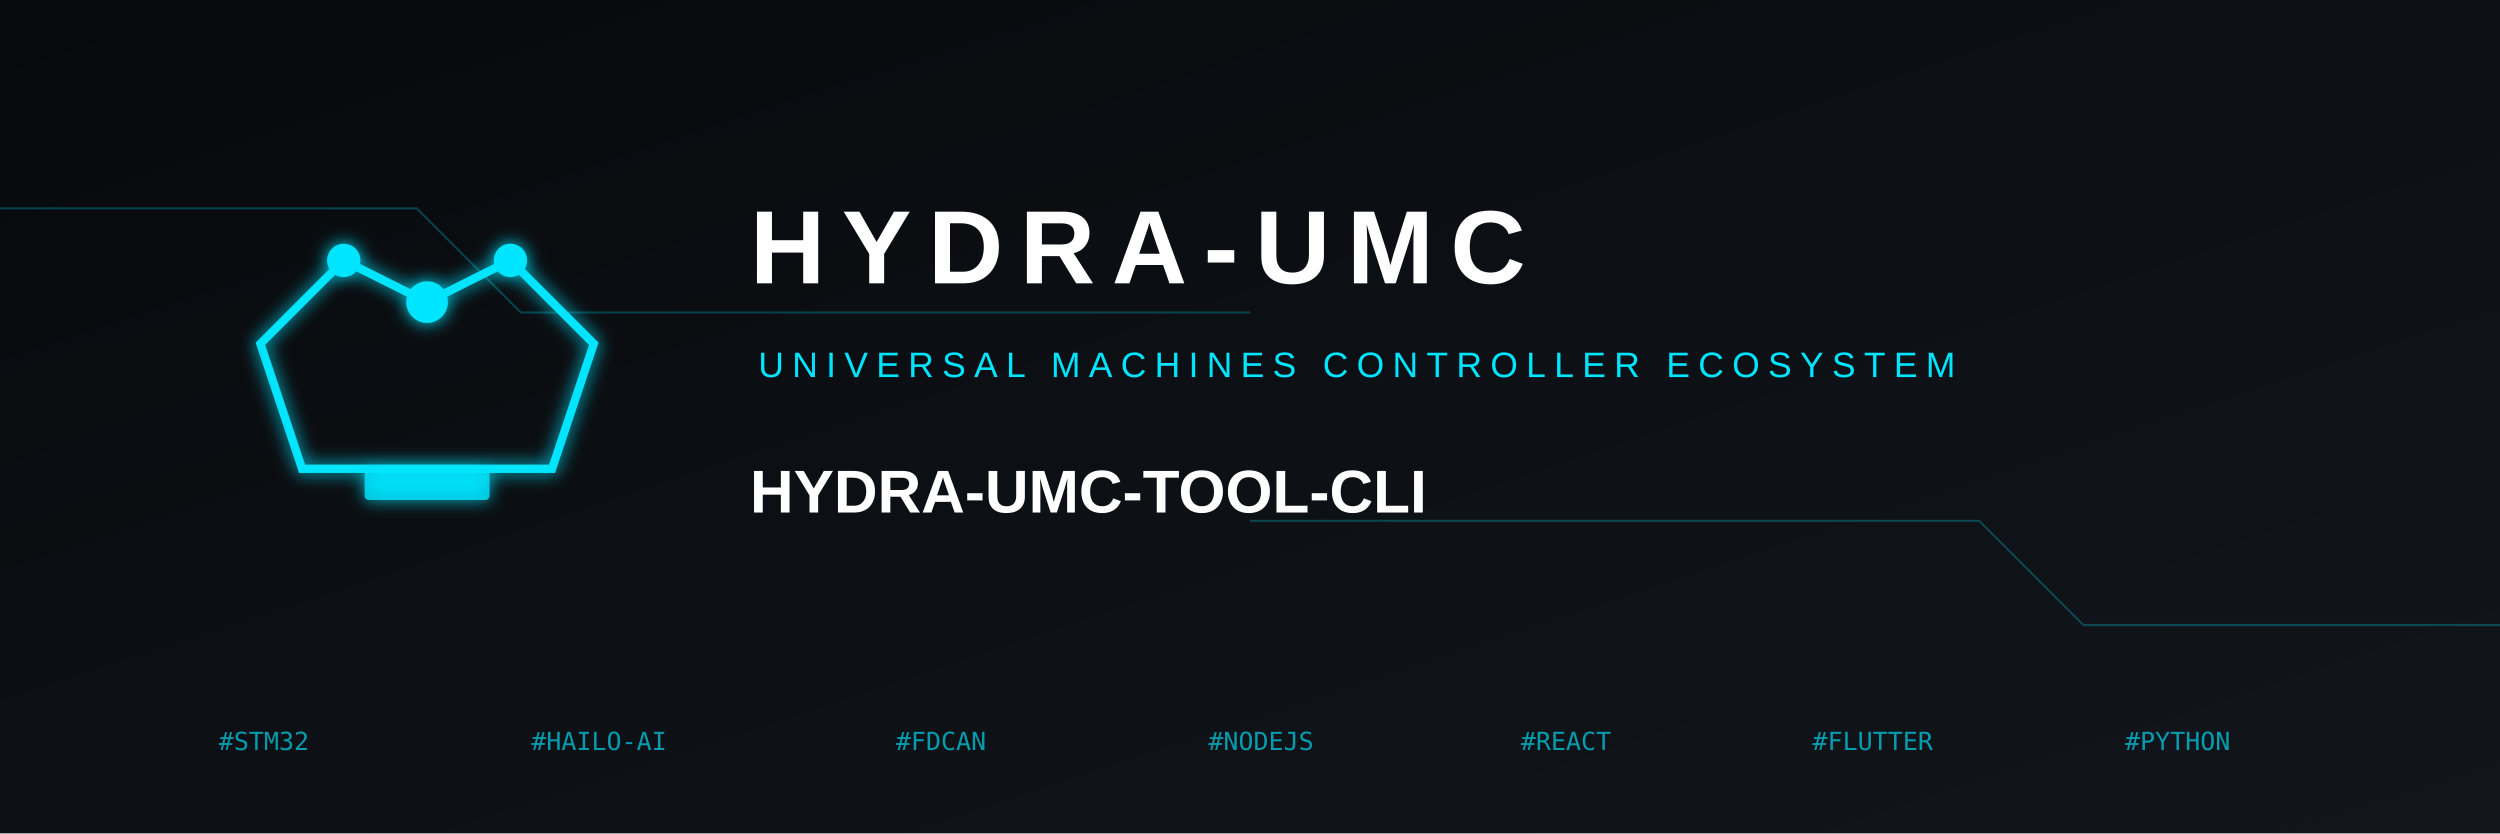
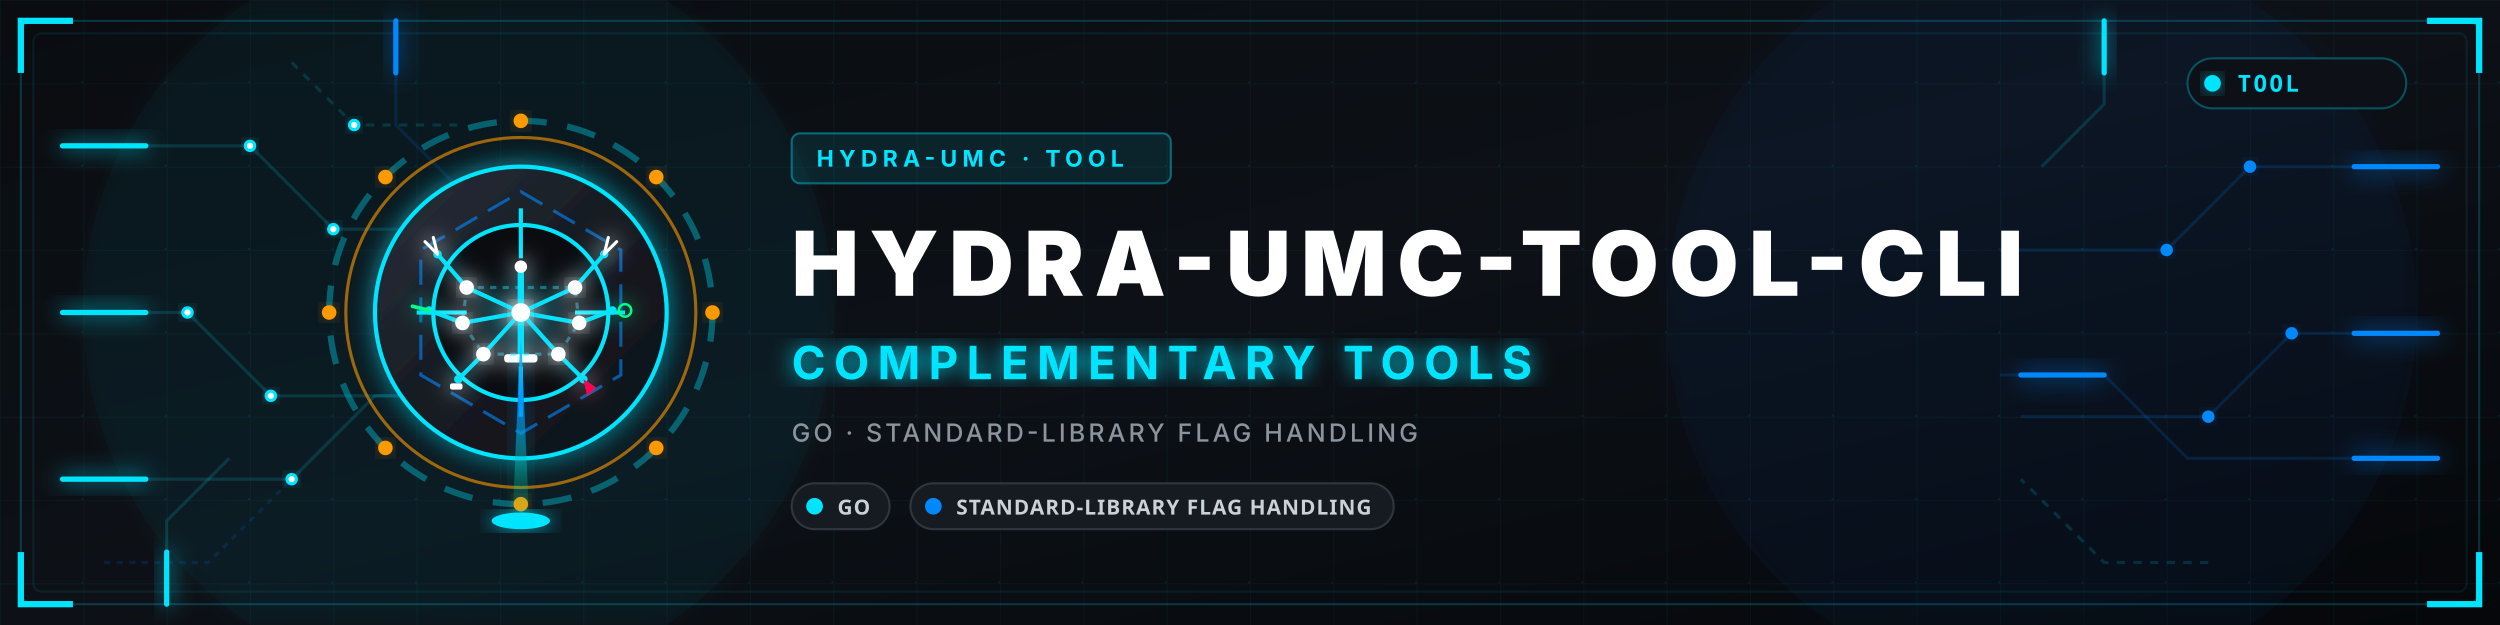
- <svg xmlns="http://www.w3.org/2000/svg" viewBox="0 0 1200 400" role="img" aria-labelledby="title desc">
+ <svg xmlns="http://www.w3.org/2000/svg" viewBox="0 0 1200 300" width="100%" height="100%">
  <defs>
-     <linearGradient id="bg" x1="0%" y1="0%" x2="100%" y2="100%">
-       <stop stop-color="#07090C" />
-       <stop offset="1" stop-color="#12161C" />
-     </linearGradient>
-     <filter id="g">
-       <feGaussianBlur stdDeviation="4" result="b" />
+     <linearGradient id="bgGlow" x1="0%" y1="0%" x2="100%" y2="100%">
+       <stop offset="0%" stop-color="#0A0C10" />
+       <stop offset="50%" stop-color="#0D1117" />
+       <stop offset="100%" stop-color="#05070A" />
+     </linearGradient>
+     <linearGradient id="cyanGlow" x1="0%" y1="0%" x2="100%" y2="0%">
+       <stop offset="0%" stop-color="#00E5FF" stop-opacity="0.8" />
+       <stop offset="100%" stop-color="#0088FF" stop-opacity="0.9" />
+     </linearGradient>
+     <linearGradient id="hydraCyanGlow" x1="0%" y1="0%" x2="100%" y2="100%">
+       <stop offset="0%" stop-color="#00F0FF" />
+       <stop offset="100%" stop-color="#0077FF" />
+     </linearGradient>
+     <linearGradient id="laserBeam" x1="0%" y1="0%" x2="0%" y2="100%">
+       <stop offset="0%" stop-color="#00E5FF" stop-opacity="1" />
+       <stop offset="40%" stop-color="#0088FF" stop-opacity="0.8" />
+       <stop offset="100%" stop-color="#00FF88" stop-opacity="0" />
+     </linearGradient>
+     <linearGradient id="metalGradient" x1="0%" y1="0%" x2="100%" y2="100%">
+       <stop offset="0%" stop-color="#2A303C" />
+       <stop offset="50%" stop-color="#161B22" />
+       <stop offset="100%" stop-color="#0D1117" />
+     </linearGradient>
+     <filter id="glowCyan" x="-20%" y="-20%" width="140%" height="140%">
+       <feGaussianBlur stdDeviation="5" result="blur" />
      <feMerge>
-         <feMergeNode in="b" />
+         <feMergeNode in="blur" />
        <feMergeNode in="SourceGraphic" />
      </feMerge>
    </filter>
+     <filter id="glowBlue" x="-20%" y="-20%" width="140%" height="140%">
+       <feGaussianBlur stdDeviation="6" result="blur" />
+       <feMerge>
+         <feMergeNode in="blur" />
+         <feMergeNode in="SourceGraphic" />
+       </feMerge>
+     </filter>
+     <filter id="glowBeam" x="-30%" y="-30%" width="160%" height="160%">
+       <feGaussianBlur stdDeviation="8" result="blur" />
+       <feMerge>
+         <feMergeNode in="blur" />
+         <feMergeNode in="SourceGraphic" />
+       </feMerge>
+     </filter>
+     <pattern id="cyberGrid" width="40" height="40" patternUnits="userSpaceOnUse">
+       <path d="M 40 0 L 0 0 0 40" fill="none" stroke="#00E5FF" stroke-opacity="0.04" stroke-width="1" />
+       <circle cx="40" cy="40" r="1" fill="#00E5FF" fill-opacity="0.1" />
+     </pattern>
+     <g id="pcbNode">
+       <circle cx="0" cy="0" r="3" fill="#00E5FF" filter="url(#glowCyan)" />
+       <circle cx="0" cy="0" r="1.5" fill="#FFFFFF" />
+     </g>
  </defs>
-   <rect width="1200" height="400" fill="url(#bg)" />
-   <g fill="none" stroke="#00E5FF" stroke-width="1" opacity=".25">
-     <path d="M0 100H200L250 150H600" />
-     <path d="M1200 300H1000L950 250H600" />
-   </g>
-   <g transform="translate(205 185)" filter="url(#g)">
-     <path d="M-60,40 -80,-20 -40,-60 0,-40 40,-60 80,-20 60,40Z" fill="none" stroke="#00E5FF" stroke-width="4" />
-     <circle cy="-40" r="10" fill="#00E5FF" />
-     <circle cx="-40" cy="-60" r="8" fill="#00E5FF" />
-     <circle cx="40" cy="-60" r="8" fill="#00E5FF" />
-     <rect x="-30" y="40" width="60" height="15" rx="2" fill="#00E5FF" opacity=".8" />
-   </g>
-   <text x="360" y="136" font-family="Arial,sans-serif" font-size="50" font-weight="bold" fill="#FFF" letter-spacing="8">HYDRA-UMC</text>
-   <text x="364" y="181" font-family="Arial,sans-serif" font-size="17" fill="#00E5FF" letter-spacing="4">UNIVERSAL MACHINES CONTROLLER ECOSYSTEM</text>
-   <text x="360" y="246" font-family="Arial,sans-serif" font-size="29" font-weight="bold" fill="#FFF">HYDRA-UMC-TOOL-CLI</text>
-   <g font-family="monospace" font-size="12" fill="#00E5FF" opacity=".65">
-     <text x="105" y="360">#STM32</text>
-     <text x="255" y="360">#HAILO-AI</text>
-     <text x="430" y="360">#FDCAN</text>
-     <text x="580" y="360">#NODEJS</text>
-     <text x="730" y="360">#REACT</text>
-     <text x="870" y="360">#FLUTTER</text>
-     <text x="1020" y="360">#PYTHON</text>
+   <rect width="1200" height="300" fill="url(#bgGlow)" />
+   <rect width="1200" height="300" fill="url(#cyberGrid)" />
+   <circle cx="220" cy="150" r="180" fill="#00E5FF" fill-opacity="0.03" filter="url(#glowCyan)">
+     <animate attributeName="fill-opacity" values="0.02;0.05;0.02" dur="6s" repeatCount="indefinite" />
+   </circle>
+   <circle cx="980" cy="150" r="180" fill="#0077FF" fill-opacity="0.03" filter="url(#glowBlue)">
+     <animate attributeName="fill-opacity" values="0.02;0.05;0.02" dur="6s" repeatCount="indefinite" />
+   </circle>
+   <rect x="10" y="10" width="1180" height="280" fill="none" stroke="#00E5FF" stroke-opacity="0.2" stroke-width="1" rx="6" />
+   <rect x="16" y="16" width="1168" height="268" fill="none" stroke="#00E5FF" stroke-opacity="0.08" stroke-width="1" rx="4" />
+   <path d="M 10 35 L 10 10 L 35 10" fill="none" stroke="#00E5FF" stroke-width="3">
+     <animate attributeName="stroke-opacity" values="0.6;1;0.6" dur="3s" repeatCount="indefinite" />
+   </path>
+   <path d="M 1190 35 L 1190 10 L 1165 10" fill="none" stroke="#00E5FF" stroke-width="3">
+     <animate attributeName="stroke-opacity" values="0.6;1;0.6" dur="3s" repeatCount="indefinite" />
+   </path>
+   <path d="M 10 265 L 10 290 L 35 290" fill="none" stroke="#00E5FF" stroke-width="3">
+     <animate attributeName="stroke-opacity" values="0.6;1;0.6" dur="3s" repeatCount="indefinite" />
+   </path>
+   <path d="M 1190 265 L 1190 290 L 1165 290" fill="none" stroke="#00E5FF" stroke-width="3">
+     <animate attributeName="stroke-opacity" values="0.6;1;0.6" dur="3s" repeatCount="indefinite" />
+   </path>
+   <g stroke="#00E5FF" stroke-opacity="0.15" stroke-width="1.5" fill="none">
+     <path d="M 30 70 L 120 70 L 160 110 L 240 110" />
+     <path d="M 30 150 L 90 150 L 130 190 L 220 190" />
+     <path d="M 30 230 L 140 230 L 180 190 L 210 190" />
+     <path d="M 80 290 L 80 250 L 110 220" />
+     <path d="M 190 10 L 190 60 L 220 90" stroke="#0077FF" stroke-opacity="0.15" />
+     <path d="M 140 30 L 170 60 L 220 60" stroke-dasharray="4,4" />
+     <path d="M 50 270 L 100 270 L 140 230" stroke="#0077FF" stroke-opacity="0.15" stroke-dasharray="3,3" />
+   </g>
+   <g fill="none" stroke-linecap="round" stroke-linejoin="round">
+     <path d="M 30 70 L 120 70 L 160 110 L 240 110" stroke="#00E5FF" stroke-width="2.5" stroke-dasharray="40, 240" filter="url(#glowCyan)">
+       <animate attributeName="stroke-dashoffset" values="280;0" dur="3s" repeatCount="indefinite" />
+     </path>
+     <path d="M 30 150 L 90 150 L 130 190 L 220 190" stroke="#00E5FF" stroke-width="2.5" stroke-dasharray="40, 220" filter="url(#glowCyan)">
+       <animate attributeName="stroke-dashoffset" values="260;0" dur="3.5s" repeatCount="indefinite" />
+     </path>
+     <path d="M 30 230 L 140 230 L 180 190 L 210 190" stroke="#00E5FF" stroke-width="2.5" stroke-dasharray="40, 230" filter="url(#glowCyan)">
+       <animate attributeName="stroke-dashoffset" values="270;0" dur="3.2s" repeatCount="indefinite" />
+     </path>
+     <path d="M 80 290 L 80 250 L 110 220" stroke="#00E5FF" stroke-width="2.5" stroke-dasharray="25, 100" filter="url(#glowCyan)">
+       <animate attributeName="stroke-dashoffset" values="125;0" dur="2.5s" repeatCount="indefinite" />
+     </path>
+     <path d="M 190 10 L 190 60 L 220 90" stroke="#0088FF" stroke-width="2.5" stroke-dasharray="25, 90" filter="url(#glowBlue)">
+       <animate attributeName="stroke-dashoffset" values="115;0" dur="2.8s" repeatCount="indefinite" />
+     </path>
+   </g>
+   <use href="#pcbNode" x="120" y="70" />
+   <use href="#pcbNode" x="160" y="110" />
+   <use href="#pcbNode" x="90" y="150" />
+   <use href="#pcbNode" x="130" y="190" />
+   <use href="#pcbNode" x="140" y="230" />
+   <use href="#pcbNode" x="170" y="60" />
+   <g stroke="#0088FF" stroke-opacity="0.15" stroke-width="1.5" fill="none">
+     <path d="M 1170 80 L 1080 80 L 1040 120 L 960 120" />
+     <path d="M 1170 160 L 1100 160 L 1060 200 L 970 200" />
+     <path d="M 1170 220 L 1050 220 L 1010 180 M 1010 180 L 960 180" />
+     <path d="M 1010 10 L 1010 50 L 980 80" stroke="#00E5FF" stroke-opacity="0.15" />
+     <path d="M 1060 270 L 1010 270 L 970 230" stroke="#00E5FF" stroke-opacity="0.15" stroke-dasharray="4,4" />
+   </g>
+   <g fill="none" stroke-linecap="round" stroke-linejoin="round">
+     <path d="M 1170 80 L 1080 80 L 1040 120 L 960 120" stroke="#0088FF" stroke-width="2.5" stroke-dasharray="40, 230" filter="url(#glowBlue)">
+       <animate attributeName="stroke-dashoffset" values="0;270" dur="3.5s" repeatCount="indefinite" />
+     </path>
+     <path d="M 1170 160 L 1100 160 L 1060 200 L 970 200" stroke="#0088FF" stroke-width="2.5" stroke-dasharray="40, 240" filter="url(#glowBlue)">
+       <animate attributeName="stroke-dashoffset" values="0;280" dur="3.8s" repeatCount="indefinite" />
+     </path>
+     <path d="M 1170 220 L 1050 220 L 1010 180 M 1010 180 L 960 180" stroke="#0088FF" stroke-width="2.5" stroke-dasharray="40, 250" filter="url(#glowBlue)">
+       <animate attributeName="stroke-dashoffset" values="0;290" dur="4s" repeatCount="indefinite" />
+     </path>
+     <path d="M 1010 10 L 1010 50 L 980 80" stroke="#00E5FF" stroke-width="2.5" stroke-dasharray="25, 95" filter="url(#glowCyan)">
+       <animate attributeName="stroke-dashoffset" values="0;120" dur="2.6s" repeatCount="indefinite" />
+     </path>
+   </g>
+   <circle cx="1080" cy="80" r="3" fill="#0088FF" filter="url(#glowBlue)" />
+   <circle cx="1040" cy="120" r="3" fill="#0088FF" filter="url(#glowBlue)" />
+   <circle cx="1100" cy="160" r="3" fill="#0088FF" filter="url(#glowBlue)" />
+   <circle cx="1060" cy="200" r="3" fill="#0088FF" filter="url(#glowBlue)" />
+   <g transform="translate(250, 150)">
+     <g>
+       <circle cx="0" cy="0" r="92" fill="none" stroke="#00E5FF" stroke-opacity="0.35" stroke-width="3" stroke-dasharray="14,10" />
+       <circle cx="0" cy="0" r="84" fill="none" stroke="#FF9900" stroke-opacity="0.6" stroke-width="1.5" />
+       <circle cx="92" cy="0" r="3.5" fill="#FF9900" filter="url(#glowBlue)" />
+       <circle cx="65" cy="65" r="3.5" fill="#FF9900" filter="url(#glowBlue)" />
+       <circle cx="0" cy="92" r="3.5" fill="#FF9900" filter="url(#glowBlue)" />
+       <circle cx="-65" cy="65" r="3.5" fill="#FF9900" filter="url(#glowBlue)" />
+       <circle cx="-92" cy="0" r="3.5" fill="#FF9900" filter="url(#glowBlue)" />
+       <circle cx="-65" cy="-65" r="3.5" fill="#FF9900" filter="url(#glowBlue)" />
+       <circle cx="0" cy="-92" r="3.5" fill="#FF9900" filter="url(#glowBlue)" />
+       <circle cx="65" cy="-65" r="3.5" fill="#FF9900" filter="url(#glowBlue)" />
+       <animateTransform attributeName="transform" type="rotate" from="0 0 0" to="360 0 0" dur="25s" repeatCount="indefinite" />
+     </g>
+     <circle cx="0" cy="0" r="70" fill="url(#metalGradient)" stroke="#00E5FF" stroke-width="2" filter="url(#glowCyan)" />
+     <g>
+       <polygon points="0,-58 48,-30 48,30 0,58 -48,30 -48,-30" fill="none" stroke="#0088FF" stroke-width="1.5" stroke-dasharray="12,6" opacity="0.6" />
+       <animateTransform attributeName="transform" type="rotate" from="360 0 0" to="0 0 0" dur="18s" repeatCount="indefinite" />
+     </g>
+     <circle cx="0" cy="0" r="42" fill="#0A0C10" stroke="#00E5FF" stroke-width="2" />
+     <line x1="-50" y1="0" x2="-26" y2="0" stroke="#00E5FF" stroke-width="2" />
+     <line x1="26" y1="0" x2="50" y2="0" stroke="#00E5FF" stroke-width="2" />
+     <line x1="0" y1="-50" x2="0" y2="-26" stroke="#00E5FF" stroke-width="2" />
+     <line x1="0" y1="26" x2="0" y2="50" stroke="#00E5FF" stroke-width="2" />
+     <g id="hydra8ArmSystem" filter="url(#glowCyan)">
+       <line x1="0" y1="0" x2="0" y2="22" stroke="#00E5FF" stroke-width="3" stroke-linecap="round" />
+       <rect x="-8" y="20" width="16" height="4" rx="1.5" fill="#FFFFFF" />
+       <line x1="0" y1="0" x2="0" y2="-22" stroke="#00E5FF" stroke-width="3" stroke-linecap="round" />
+       <circle cx="0" cy="-22" r="3" fill="#FFFFFF" />
+       <path d="M -26 -12 L -28 5 L -18 20 L 18 20 L 28 5 L 26 -12 Z" fill="none" stroke="#00E5FF" stroke-width="1.5" stroke-dasharray="3,3" opacity="0.4" />
+       <path d="M 0 0 L -26 -12 M 0 0 L -28 5 M 0 0 L -18 20 M 0 0 L 18 20 M 0 0 L 28 5 M 0 0 L 26 -12" stroke="#00E5FF" stroke-width="2" stroke-linecap="round" />
+       <g transform="translate(-26, -12)">
+         <g>
+           <animateTransform attributeName="transform" type="rotate" values="-25;15;-25" dur="3.4s" repeatCount="indefinite" />
+           <line x1="0" y1="0" x2="-14" y2="-16" stroke="#00E5FF" stroke-width="2" stroke-linecap="round" />
+           <circle cx="-14" cy="-16" r="2" fill="#00E5FF" />
+           <g transform="translate(-14, -16)">
+             <animateTransform attributeName="transform" type="rotate" values="30;-20;30" dur="3.4s" repeatCount="indefinite" />
+             <path d="M 0 0 L -6 -6 M 0 0 L -2 -8" stroke="#FFFFFF" stroke-width="1.5" stroke-linecap="round" />
+           </g>
+         </g>
+       </g>
+       <g transform="translate(-28, 5)">
+         <g>
+           <animateTransform attributeName="transform" type="rotate" values="-18;22;-18" dur="4.0s" repeatCount="indefinite" />
+           <line x1="0" y1="0" x2="-16" y2="-6" stroke="#00E5FF" stroke-width="2" stroke-linecap="round" />
+           <circle cx="-16" cy="-6" r="2" fill="#00E5FF" />
+           <g transform="translate(-16, -6)">
+             <animateTransform attributeName="transform" type="rotate" values="-25;25;-25" dur="4.0s" repeatCount="indefinite" />
+             <line x1="0" y1="0" x2="-8" y2="-2" stroke="#00FF88" stroke-width="1.8" stroke-linecap="round" />
+           </g>
+         </g>
+       </g>
+       <g transform="translate(-18, 20)">
+         <g>
+           <animateTransform attributeName="transform" type="rotate" values="-15;20;-15" dur="4.5s" repeatCount="indefinite" />
+           <line x1="0" y1="0" x2="-12" y2="12" stroke="#00E5FF" stroke-width="2" stroke-linecap="round" />
+           <circle cx="-12" cy="12" r="2" fill="#00E5FF" />
+           <g transform="translate(-12, 12)">
+             <animateTransform attributeName="transform" type="rotate" values="20;-15;20" dur="4.5s" repeatCount="indefinite" />
+             <rect x="-4" y="2" width="6" height="3" rx="1" fill="#FFFFFF" />
+           </g>
+         </g>
+       </g>
+       <g transform="translate(18, 20)">
+         <g>
+           <animateTransform attributeName="transform" type="rotate" values="15;-20;15" dur="4.2s" repeatCount="indefinite" />
+           <line x1="0" y1="0" x2="12" y2="12" stroke="#00E5FF" stroke-width="2" stroke-linecap="round" />
+           <circle cx="12" cy="12" r="2" fill="#00E5FF" />
+           <g transform="translate(12, 12)">
+             <animateTransform attributeName="transform" type="rotate" values="-20;15;-20" dur="4.2s" repeatCount="indefinite" />
+             <polygon points="0,0 6,4 2,8" fill="#FF0055" />
+           </g>
+         </g>
+       </g>
+       <g transform="translate(28, 5)">
+         <g>
+           <animateTransform attributeName="transform" type="rotate" values="22;-18;22" dur="3.8s" repeatCount="indefinite" />
+           <line x1="0" y1="0" x2="16" y2="-6" stroke="#00E5FF" stroke-width="2" stroke-linecap="round" />
+           <circle cx="16" cy="-6" r="2" fill="#00E5FF" />
+           <g transform="translate(16, -6)">
+             <animateTransform attributeName="transform" type="rotate" values="20;-20;20" dur="3.8s" repeatCount="indefinite" />
+             <circle cx="6" cy="0" r="3" fill="none" stroke="#00FF88" stroke-width="1.2" />
+           </g>
+         </g>
+       </g>
+       <g transform="translate(26, -12)">
+         <g>
+           <animateTransform attributeName="transform" type="rotate" values="25;-15;25" dur="3.2s" repeatCount="indefinite" />
+           <line x1="0" y1="0" x2="14" y2="-16" stroke="#00E5FF" stroke-width="2" stroke-linecap="round" />
+           <circle cx="14" cy="-16" r="2" fill="#00E5FF" />
+           <g transform="translate(14, -16)">
+             <animateTransform attributeName="transform" type="rotate" values="-30;20;-30" dur="3.2s" repeatCount="indefinite" />
+             <path d="M 0 0 L 6 -6 M 0 0 L 2 -8" stroke="#FFFFFF" stroke-width="1.5" stroke-linecap="round" />
+           </g>
+         </g>
+       </g>
+       <circle cx="0" cy="0" r="4.5" fill="#FFFFFF" filter="url(#glowCyan)" />
+       <circle cx="-26" cy="-12" r="3.5" fill="#FFFFFF" filter="url(#glowCyan)" />
+       <circle cx="-28" cy="5" r="3.5" fill="#FFFFFF" filter="url(#glowCyan)" />
+       <circle cx="-18" cy="20" r="3.5" fill="#FFFFFF" filter="url(#glowCyan)" />
+       <circle cx="18" cy="20" r="3.5" fill="#FFFFFF" filter="url(#glowCyan)" />
+       <circle cx="28" cy="5" r="3.5" fill="#FFFFFF" filter="url(#glowCyan)" />
+       <circle cx="26" cy="-12" r="3.5" fill="#FFFFFF" filter="url(#glowCyan)" />
+     </g>
+   </g>
+   <path d="M 250 157 L 246 250 L 254 250 Z" fill="url(#laserBeam)" filter="url(#glowBeam)">
+     <animate attributeName="opacity" values="0.3;1;0.3" dur="1.2s" repeatCount="indefinite" />
+   </path>
+   <ellipse cx="250" cy="250" rx="14" ry="4" fill="#00E5FF" filter="url(#glowCyan)">
+     <animate attributeName="rx" values="10;18;10" dur="1.2s" repeatCount="indefinite" />
+     <animate attributeName="opacity" values="0.4;1;0.4" dur="1.2s" repeatCount="indefinite" />
+   </ellipse>
+   <g transform="translate(380, 0)">
+     <g transform="translate(0, 82)">
+       <rect x="0" y="-18" width="182" height="24" rx="4" fill="#00E5FF" fill-opacity="0.1" stroke="#00E5FF" stroke-opacity="0.4" stroke-width="1">
+         <animate attributeName="stroke-opacity" values="0.3;0.8;0.3" dur="4s" repeatCount="indefinite" />
+       </rect>
+       <text x="12" y="-2" font-family="'Inter', 'Segoe UI', 'Roboto', sans-serif" font-weight="700" font-size="11" fill="#00E5FF" letter-spacing="2.5">HYDRA-UMC · TOOL</text>
+     </g>
+     <text x="0" y="142" font-family="'Inter', 'Segoe UI', 'Roboto', sans-serif" font-weight="900" font-size="43" fill="#FFFFFF" letter-spacing="5">HYDRA-UMC-TOOL-CLI</text>
+     <text x="0" y="182" font-family="'Inter', 'Segoe UI', 'Roboto', sans-serif" font-weight="700" font-size="22" fill="#00E5FF" letter-spacing="4" filter="url(#glowCyan)">COMPLEMENTARY TOOLS</text>
+     <text x="0" y="212" font-family="'Inter', 'Segoe UI', 'Roboto', sans-serif" font-weight="500" font-size="12" fill="#8B949E" letter-spacing="1.5">GO · STANDARD-LIBRARY FLAG HANDLING</text>
+     <g transform="translate(0, 232)">
+       <rect x="0" y="0" width="47" height="22" rx="11" fill="#161B22" stroke="#30363D" stroke-width="1" />
+       <circle cx="11" cy="11" r="4" fill="#00E5FF">
+         <animate attributeName="opacity" values="0.5;1;0.5" dur="2.0s" repeatCount="indefinite" />
+       </circle>
+       <text x="22" y="15" font-family="sans-serif" font-weight="600" font-size="10" fill="#C9D1D9" letter-spacing="0.5">GO</text>
+       <rect x="57" y="0" width="232" height="22" rx="11" fill="#161B22" stroke="#30363D" stroke-width="1" />
+       <circle cx="68" cy="11" r="4" fill="#0088FF">
+         <animate attributeName="opacity" values="0.5;1;0.5" dur="2.2s" repeatCount="indefinite" />
+       </circle>
+       <text x="79" y="15" font-family="sans-serif" font-weight="600" font-size="10" fill="#C9D1D9" letter-spacing="0.5">STANDARD-LIBRARY FLAG HANDLING</text>
+     </g>
+   </g>
+   <g transform="translate(1060, 42)">
+     <rect x="-10" y="-14" width="105" height="24" rx="12" fill="#0D1117" stroke="#00E5FF" stroke-opacity="0.3" stroke-width="1" />
+     <circle cx="2" cy="-2" r="4" fill="#00E5FF" filter="url(#glowCyan)">
+       <animate attributeName="opacity" values="0.3;1;0.3" dur="1.5s" repeatCount="indefinite" />
+     </circle>
+     <text x="14" y="2" font-family="monospace" font-weight="700" font-size="11" fill="#00E5FF" letter-spacing="1">TOOL</text>
  </g>
</svg>
